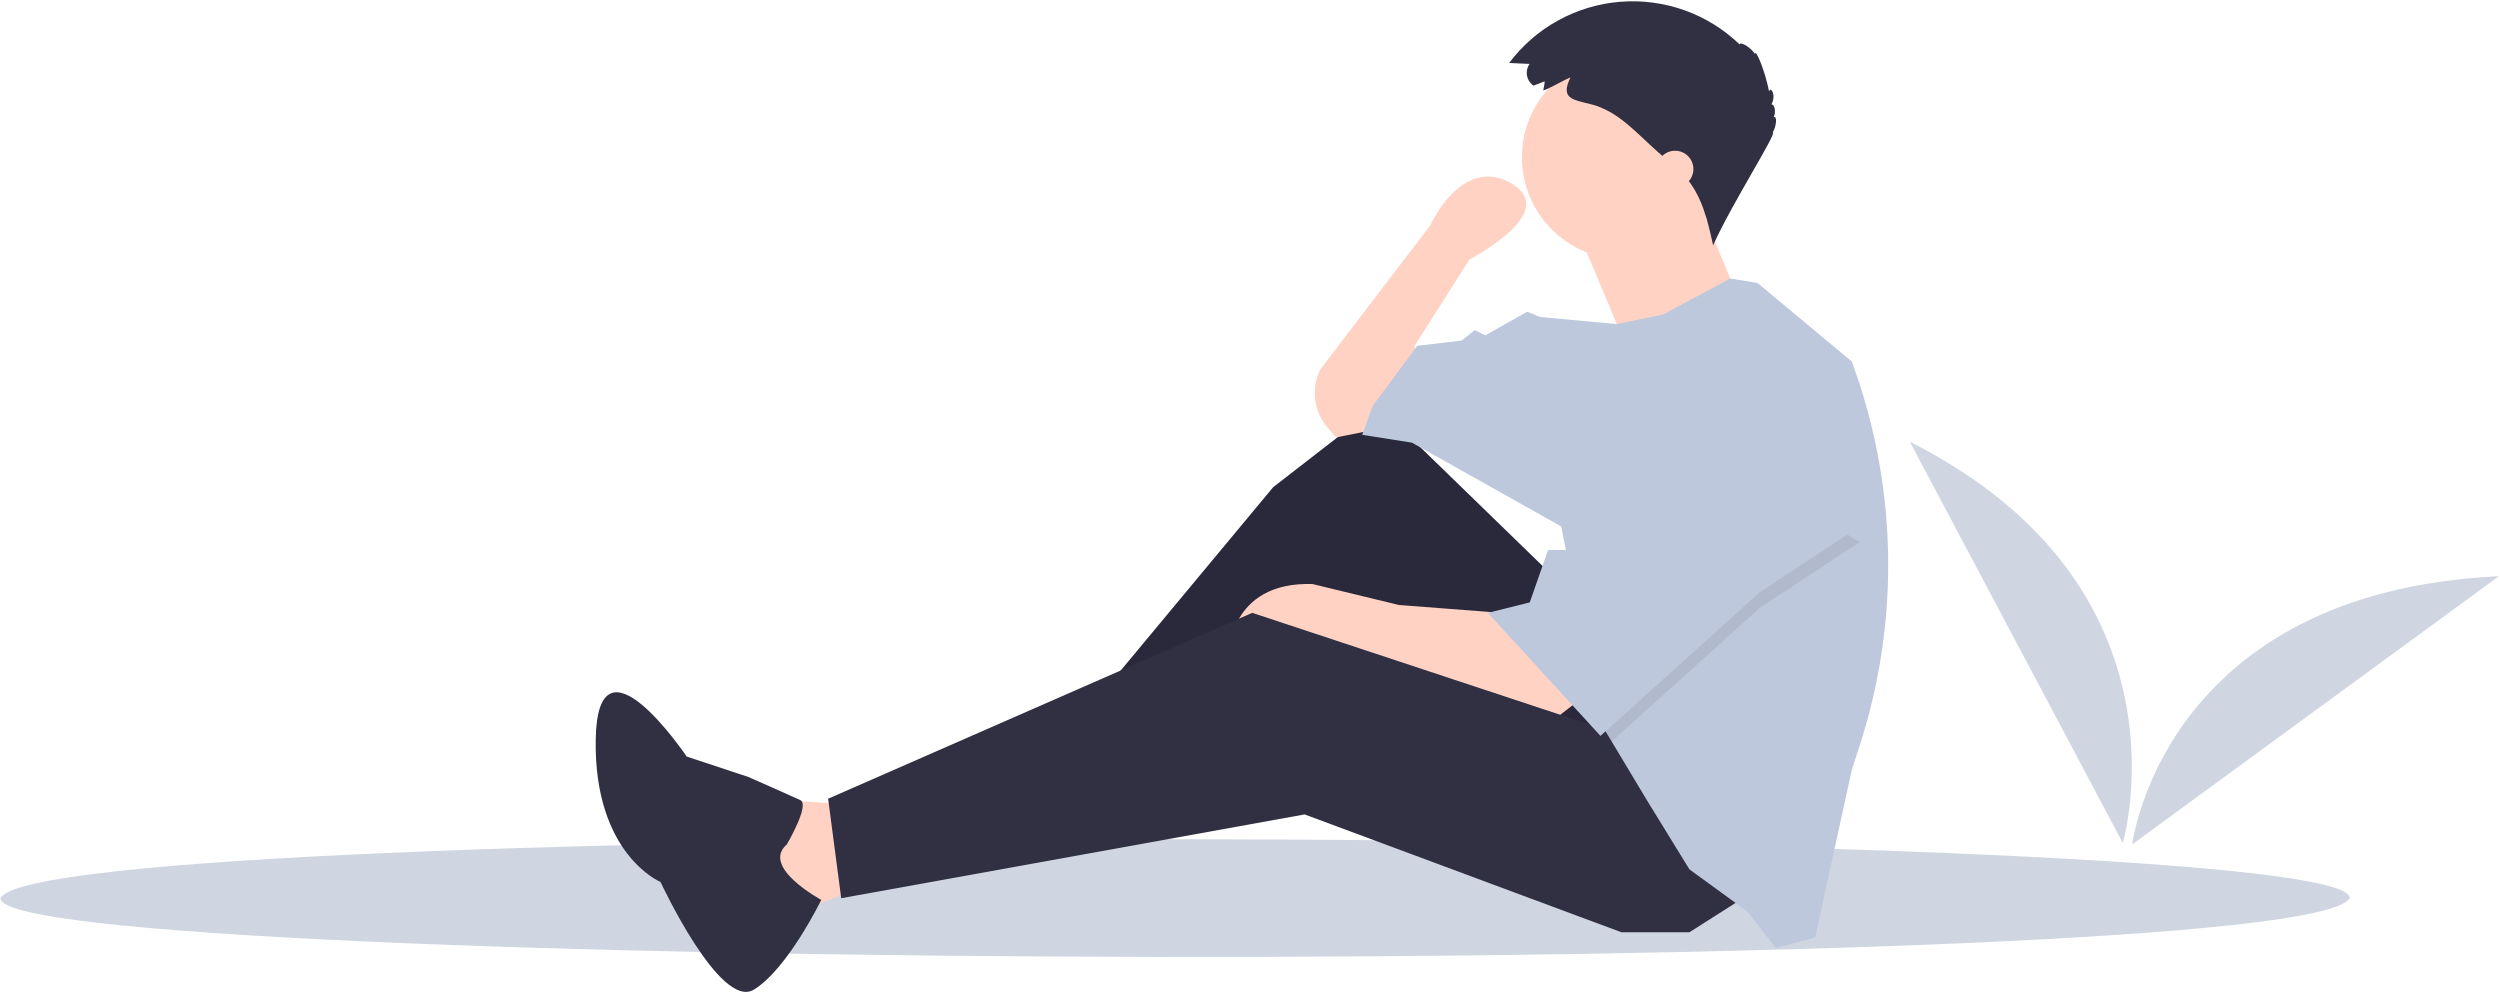
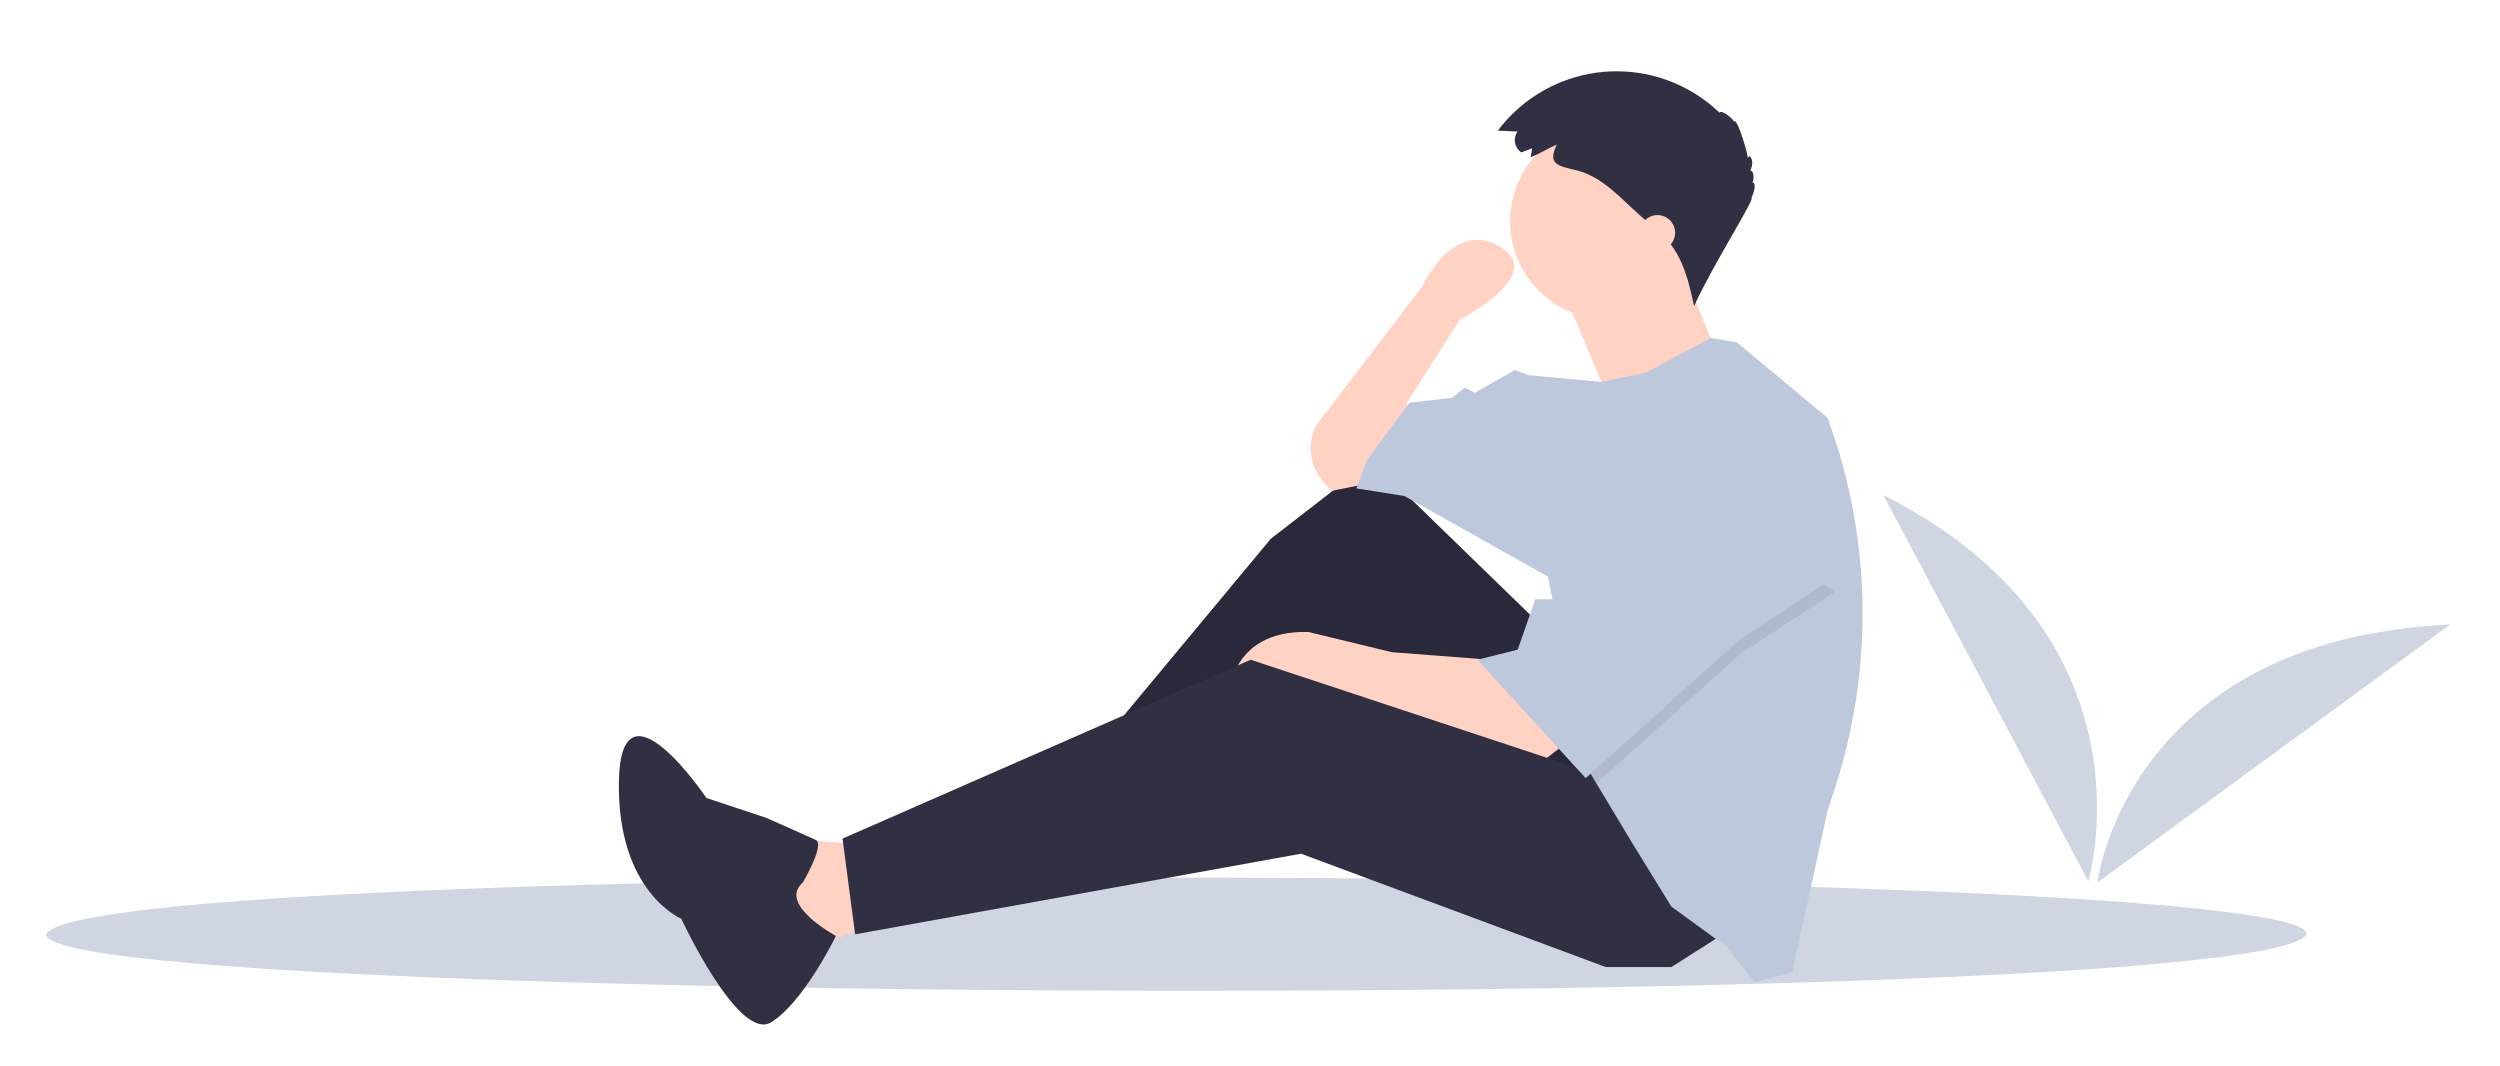
- <svg xmlns="http://www.w3.org/2000/svg" width="790" height="314" viewBox="0 0 790 314" fill="none">
+ <svg xmlns="http://www.w3.org/2000/svg" width="821" height="350" viewBox="0 0 821 350" fill="none">
  <g id="undraw_annotation_7das 1">
    <g id="plant">
-       <path id="Vector" d="M670.803 266.379C670.803 266.379 694.814 185.593 603.505 139.598L670.803 266.379Z" fill="#CFD5E1" />
-       <path id="Vector_2" d="M673.796 266.81C673.796 266.81 683.313 187.079 789.655 182.081L673.796 266.81Z" fill="#CFD5E1" />
+       <path id="Vector" d="M685.803 289.379C685.803 289.379 709.814 208.593 618.505 162.598L685.803 289.379Z" fill="#CFD5E1" />
+       <path id="Vector_2" d="M688.796 289.81C688.796 289.81 698.313 210.079 804.655 205.081L688.796 289.81Z" fill="#CFD5E1" />
    </g>
    <g id="men">
-       <path id="Vector_3" d="M742.511 283.792C728.615 309.668 -0.938 307.496 0.168 283.79C14.064 257.916 743.616 260.088 742.511 283.792Z" fill="#CFD5E1" />
-       <path id="Vector_4" d="M265.823 254.05L241.004 252.396L249.277 289.624L277.405 278.042L265.823 254.05Z" fill="#FFD2C4" />
-       <path id="Vector_5" d="M493.332 184.556L435.421 128.3L402.329 153.946L336.971 232.54L344.417 244.122L423.839 190.348L477.613 260.669L528.906 235.022L493.332 184.556Z" fill="#2F2E41" />
-       <path id="Vector_6" opacity="0.1" d="M493.332 184.556L435.421 128.3L402.329 153.946L336.971 232.54L344.417 244.122L423.839 190.348L477.613 260.669L528.906 235.022L493.332 184.556Z" fill="black" />
-       <path id="Vector_7" d="M498.296 221.785L490.85 227.576L430.457 206.894L416.393 201.103L388.264 206.894C388.264 206.894 388.264 183.729 414.738 184.556L442.039 191.175L474.304 193.657L498.296 221.785Z" fill="#FFD2C4" />
-       <path id="Vector_8" d="M552.071 283.006L533.87 294.588H512.36L412.256 257.359L265.823 283.833L261.686 252.396L395.71 193.657L513.188 232.54L552.071 283.006Z" fill="#313042" />
-       <path id="Vector_9" d="M434.594 135.745L422.184 138.227L419.48 135.072C417.339 132.575 415.983 129.501 415.581 126.236C415.179 122.971 415.749 119.66 417.22 116.717V116.717L451.967 71.216C451.967 71.216 461.895 48.878 477.614 57.979C493.332 67.079 464.377 81.971 464.377 81.971L447.003 109.272L448.658 123.336L434.594 135.745Z" fill="#FFD2C4" />
-       <path id="Vector_10" d="M513.188 81.97C531.007 81.97 545.453 67.525 545.453 49.706C545.453 31.886 531.007 17.441 513.188 17.441C495.368 17.441 480.923 31.886 480.923 49.706C480.923 67.525 495.368 81.97 513.188 81.97Z" fill="#FFD2C4" />
-       <path id="Vector_11" d="M498.71 73.284L513.601 108.858L549.176 93.966C549.176 93.966 537.593 65.838 537.593 65.011C537.593 64.183 498.71 73.284 498.71 73.284Z" fill="#FFD2C4" />
-       <path id="Vector_12" d="M596.671 178.525C596.671 197.998 593.602 217.349 587.579 235.866L585.163 243.295L573.581 296.243L561.171 299.552L552.071 287.97L533.87 274.733L520.633 253.223L509.283 234.311L505.742 228.404L493.332 166.356L446.176 139.882L430.457 137.4L433.766 128.3L447.83 109.272L461.895 107.617L466.031 104.308L469.34 105.962L482.577 98.516L486.714 100.171L510.904 102.421L525.597 99.344L546.727 88.001L555.38 89.416L585.163 114.235C592.777 134.815 596.674 156.583 596.671 178.525V178.525Z" fill="#BDC8DD" />
-       <path id="Vector_13" opacity="0.1" d="M587.645 171.32L556.208 192.002L509.283 234.311L505.742 228.404L495.814 178.765H498.296L523.943 131.609L587.645 171.32Z" fill="#434141" />
-       <path id="Vector_14" d="M523.943 126.645L498.296 173.801H489.196L483.405 190.348L470.168 193.657L505.742 232.54L556.208 187.038L587.645 166.356L523.943 126.645Z" fill="#BDC8DD" />
-       <path id="Vector_15" d="M488.092 25.715L484.596 27.06C484.059 26.696 483.599 26.228 483.244 25.684C482.89 25.14 482.647 24.531 482.531 23.892C482.415 23.253 482.427 22.598 482.568 21.964C482.708 21.33 482.974 20.73 483.349 20.2L476.889 19.898C481.036 14.375 486.308 9.795 492.357 6.462C498.407 3.129 505.095 1.118 511.979 0.564C518.864 0.009 525.787 0.922 532.293 3.243C538.798 5.564 544.736 9.24 549.714 14.028C550.008 13.015 553.214 14.986 554.523 16.984C554.963 15.336 557.969 23.304 559.032 28.937C559.525 27.061 561.418 30.089 559.759 32.994C560.81 32.84 561.285 35.529 560.471 37.026C561.621 36.486 561.427 39.695 560.181 41.839C561.821 41.694 547.245 64.315 541.344 77.535C539.63 69.662 537.703 61.371 532.178 55.506C531.239 54.509 530.21 53.601 529.184 52.695L523.63 47.793C517.172 42.092 511.297 35.057 502.694 32.926C496.782 31.462 493.044 31.132 496.266 24.47C493.355 25.684 490.636 27.491 487.699 28.619C487.739 27.688 488.149 26.646 488.092 25.715Z" fill="#313042" />
-       <path id="Vector_16" d="M529.32 59.219C532.518 59.219 535.111 56.627 535.111 53.428C535.111 50.23 532.518 47.637 529.32 47.637C526.122 47.637 523.529 50.23 523.529 53.428C523.529 56.627 526.122 59.219 529.32 59.219Z" fill="#FFD2C3" />
+       <path id="Vector_3" d="M757.511 306.792C743.615 332.668 14.062 330.496 15.168 306.79C29.064 280.916 758.616 283.088 757.511 306.792Z" fill="#CFD5E1" />
+       <path id="Vector_4" d="M280.823 277.05L256.004 275.396L264.277 312.624L292.405 301.042L280.823 277.05Z" fill="#FFD2C4" />
+       <path id="Vector_5" d="M508.332 207.556L450.421 151.3L417.329 176.946L351.971 255.54L359.417 267.122L438.839 213.348L492.613 283.669L543.906 258.022L508.332 207.556Z" fill="#2F2E41" />
+       <path id="Vector_6" opacity="0.1" d="M508.332 207.556L450.421 151.3L417.329 176.946L351.971 255.54L359.417 267.122L438.839 213.348L492.613 283.669L543.906 258.022L508.332 207.556Z" fill="black" />
+       <path id="Vector_7" d="M513.296 244.785L505.85 250.576L445.457 229.894L431.393 224.103L403.264 229.894C403.264 229.894 403.264 206.729 429.738 207.556L457.039 214.175L489.304 216.657L513.296 244.785Z" fill="#FFD2C4" />
+       <path id="Vector_8" d="M567.071 306.006L548.87 317.588H527.36L427.256 280.359L280.823 306.833L276.686 275.396L410.71 216.657L528.188 255.54L567.071 306.006Z" fill="#313042" />
+       <path id="Vector_9" d="M449.594 158.745L437.184 161.227L434.48 158.072C432.339 155.575 430.983 152.501 430.581 149.236C430.179 145.971 430.749 142.66 432.22 139.717V139.717L466.967 94.216C466.967 94.216 476.895 71.878 492.614 80.979C508.332 90.079 479.377 104.97 479.377 104.97L462.003 132.272L463.658 146.336L449.594 158.745Z" fill="#FFD2C4" />
+       <path id="Vector_10" d="M528.188 104.97C546.007 104.97 560.453 90.525 560.453 72.706C560.453 54.886 546.007 40.441 528.188 40.441C510.368 40.441 495.923 54.886 495.923 72.706C495.923 90.525 510.368 104.97 528.188 104.97Z" fill="#FFD2C4" />
+       <path id="Vector_11" d="M513.71 96.284L528.601 131.858L564.176 116.966C564.176 116.966 552.593 88.838 552.593 88.011C552.593 87.183 513.71 96.284 513.71 96.284Z" fill="#FFD2C4" />
+       <path id="Vector_12" d="M611.671 201.525C611.671 220.998 608.602 240.349 602.579 258.866L600.163 266.295L588.581 319.243L576.171 322.552L567.071 310.97L548.87 297.733L535.633 276.223L524.283 257.311L520.742 251.404L508.332 189.356L461.176 162.882L445.457 160.4L448.766 151.3L462.83 132.272L476.895 130.617L481.031 127.308L484.34 128.962L497.577 121.517L501.714 123.171L525.904 125.421L540.597 122.344L561.727 111.001L570.38 112.416L600.163 137.235C607.777 157.815 611.674 179.583 611.671 201.525V201.525Z" fill="#BDC8DD" />
+       <path id="Vector_13" opacity="0.1" d="M602.645 194.32L571.208 215.002L524.283 257.311L520.742 251.404L510.814 201.765H513.296L538.943 154.609L602.645 194.32Z" fill="#434141" />
+       <path id="Vector_14" d="M538.943 149.645L513.296 196.801H504.196L498.405 213.348L485.168 216.657L520.742 255.54L571.208 210.038L602.645 189.356L538.943 149.645Z" fill="#BDC8DD" />
+       <path id="Vector_15" d="M503.092 48.715L499.596 50.06C499.059 49.696 498.599 49.228 498.244 48.684C497.89 48.14 497.647 47.531 497.531 46.892C497.415 46.253 497.427 45.598 497.568 44.964C497.708 44.33 497.974 43.73 498.349 43.2L491.889 42.898C496.036 37.375 501.308 32.795 507.357 29.462C513.407 26.129 520.095 24.118 526.979 23.564C533.864 23.009 540.787 23.922 547.293 26.243C553.798 28.564 559.736 32.24 564.714 37.028C565.008 36.015 568.214 37.986 569.523 39.984C569.963 38.336 572.969 46.304 574.032 51.937C574.525 50.061 576.418 53.089 574.759 55.994C575.81 55.84 576.285 58.529 575.471 60.026C576.621 59.486 576.427 62.695 575.181 64.839C576.821 64.694 562.245 87.315 556.344 100.535C554.63 92.662 552.703 84.371 547.178 78.506C546.239 77.509 545.21 76.601 544.184 75.695L538.63 70.793C532.172 65.092 526.297 58.057 517.694 55.926C511.782 54.462 508.044 54.132 511.266 47.469C508.355 48.684 505.636 50.491 502.699 51.619C502.739 50.688 503.149 49.647 503.092 48.715Z" fill="#313042" />
+       <path id="Vector_16" d="M544.32 82.219C547.518 82.219 550.111 79.627 550.111 76.428C550.111 73.23 547.518 70.637 544.32 70.637C541.122 70.637 538.529 73.23 538.529 76.428C538.529 79.627 541.122 82.219 544.32 82.219Z" fill="#FFD2C3" />
    </g>
-     <path id="shoe" d="M248.622 266.861C248.622 266.861 256.032 254.302 252.903 252.836C249.773 251.37 236.481 245.524 236.481 245.524L216.989 239.065C216.989 239.065 188.863 197.264 188.245 233.614C187.628 269.965 208.725 278.703 208.725 278.703C208.725 278.703 227.54 319.196 238.198 312.739C248.857 306.282 259.522 284.363 259.522 284.363C259.522 284.363 240.302 274.031 248.622 266.861Z" fill="#313042" />
+     <path id="shoe" d="M263.622 289.861C263.622 289.861 271.032 277.302 267.903 275.836C264.773 274.37 251.481 268.524 251.481 268.524L231.989 262.065C231.989 262.065 203.863 220.264 203.245 256.614C202.628 292.965 223.725 301.703 223.725 301.703C223.725 301.703 242.54 342.196 253.198 335.739C263.857 329.282 274.522 307.363 274.522 307.363C274.522 307.363 255.302 297.031 263.622 289.861Z" fill="#313042" />
  </g>
</svg>
